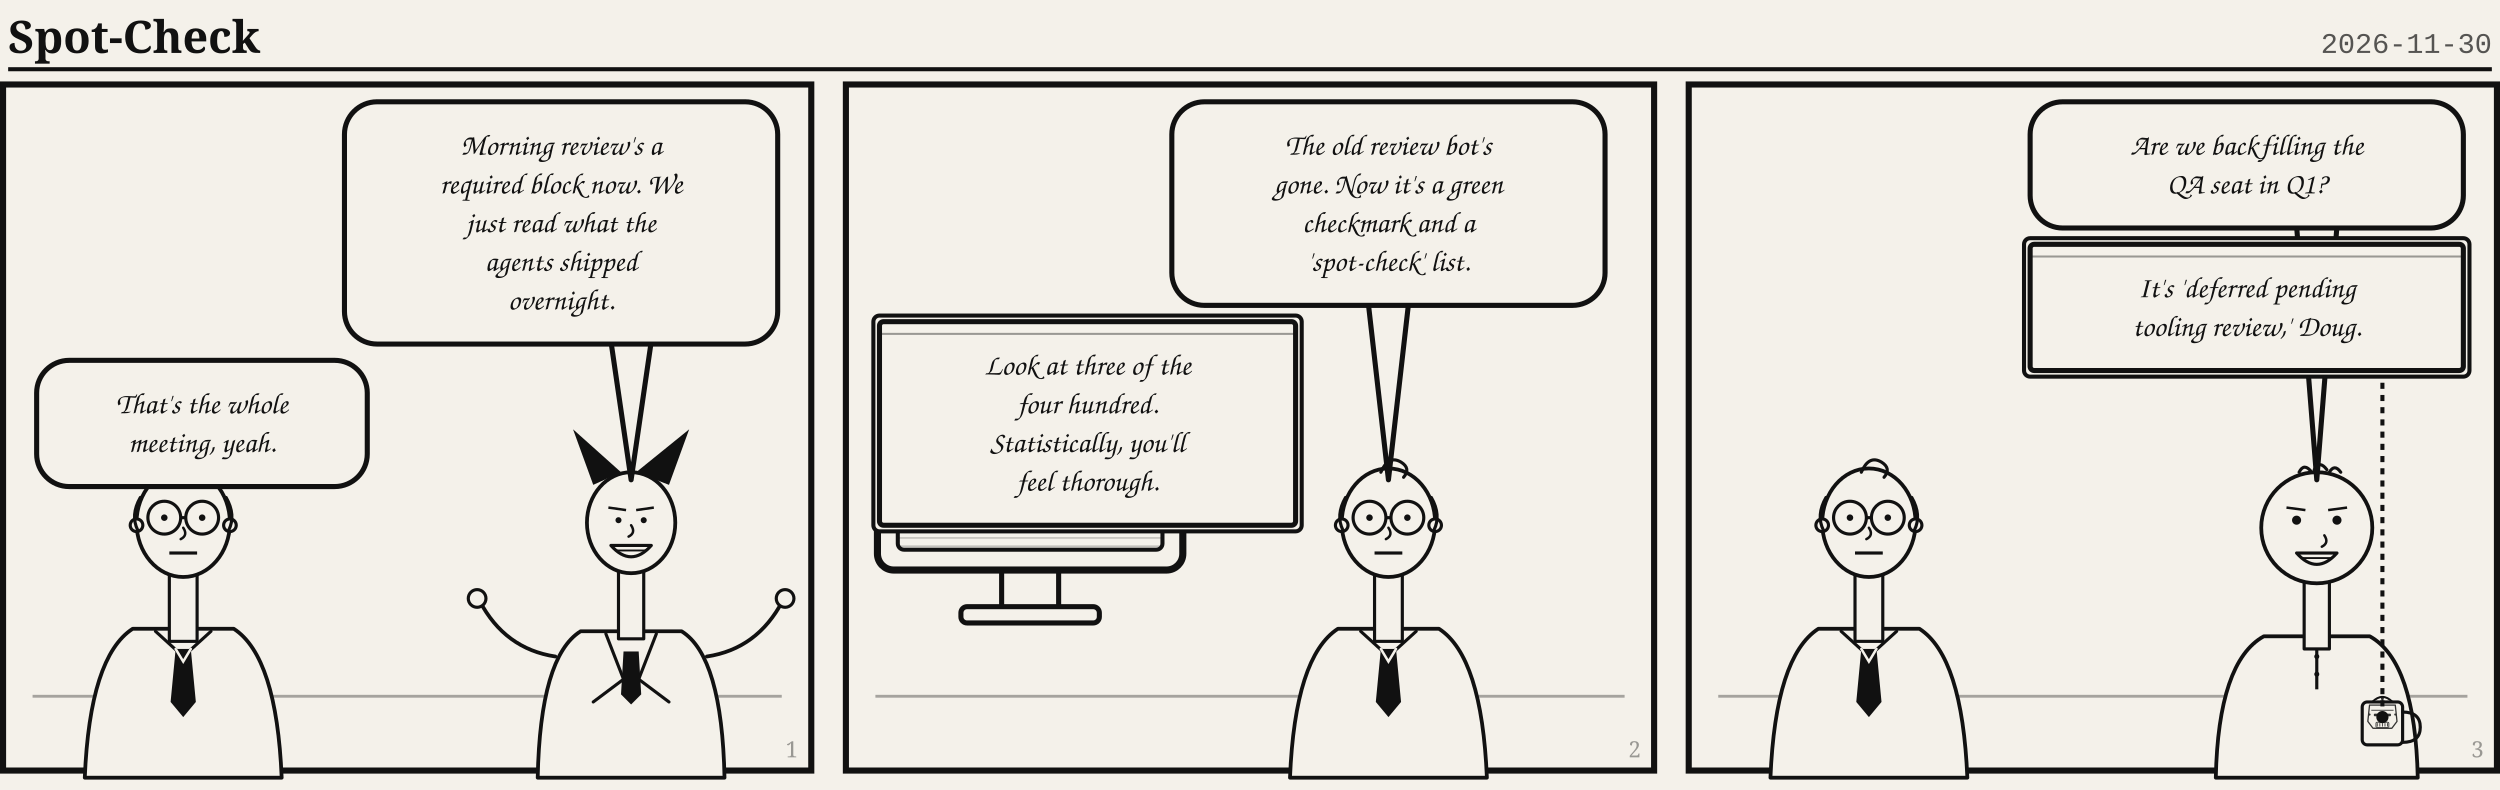
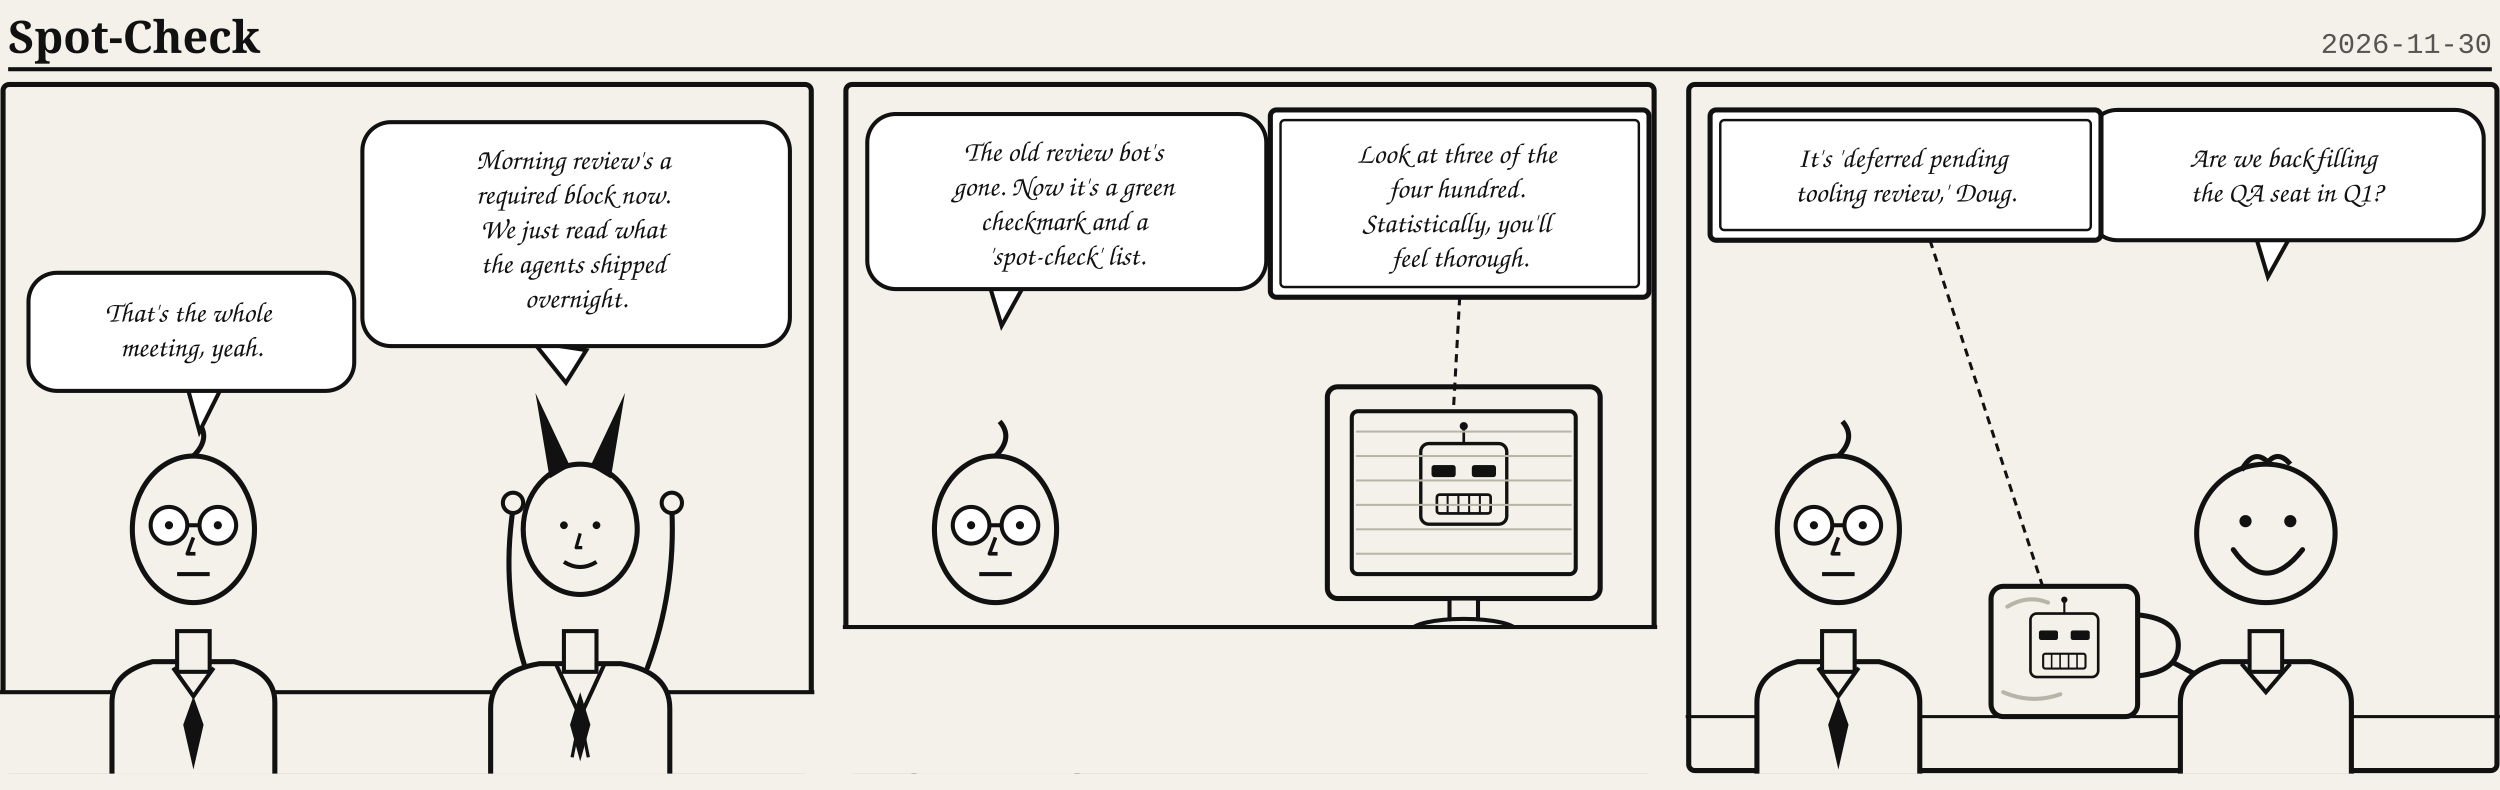
<svg xmlns="http://www.w3.org/2000/svg" viewBox="0 0 1228 388" width="1228" height="388" font-family="Georgia,serif">
  <rect width="1228" height="388" fill="#f4f1ea" />
  <text x="4" y="26" font-family="Georgia,serif" font-weight="bold" font-size="22" fill="#111">Spot-Check</text>
  <text x="1224" y="26" text-anchor="end" font-family="'Courier New',monospace" font-size="14" fill="#111" opacity="0.7">2026-11-30</text>
  <line x1="4" y1="34" x2="1224" y2="34" stroke="#111" stroke-width="2" />
  <g transform="translate(0,40)">
    <defs>
-       <pattern id="halftone" width="6" height="6" patternUnits="userSpaceOnUse">
-         <rect width="6" height="6" fill="#f4f1ea" />
-         <circle cx="3" cy="3" r="1.1" fill="#111" />
-       </pattern>
-       <pattern id="scan" width="4" height="4" patternUnits="userSpaceOnUse">
-         <rect width="4" height="4" fill="none" />
-         <line x1="0" y1="0" x2="4" y2="0" stroke="#111" stroke-width="0.6" opacity="0.5" />
-       </pattern>
-       <pattern id="hatch" width="7" height="7" patternUnits="userSpaceOnUse" patternTransform="rotate(45)">
-         <line x1="0" y1="0" x2="0" y2="7" stroke="#111" stroke-width="1" />
-       </pattern>
+       <symbol id="dailbert" viewBox="0 0 120 200">
+         <path d="M20 200 L20 165 Q20 150 40 145 L80 145 Q100 150 100 165 L100 200" fill="#f4f1ea" stroke="#111" stroke-width="2.5" stroke-linejoin="round" />
+         <path d="M50 148 L60 162 L70 148" fill="none" stroke="#111" stroke-width="2" />
+         <path d="M60 162 L55 176 L60 198 L65 176 Z" fill="#111" />
+         <rect x="52" y="130" width="16" height="20" fill="#f4f1ea" stroke="#111" stroke-width="2" />
+         <ellipse cx="60" cy="80" rx="30" ry="36" fill="#f4f1ea" stroke="#111" stroke-width="2.5" />
+         <path d="M60 44 q9 -9 2 -17" fill="none" stroke="#111" stroke-width="2.5" />
+         <circle cx="48" cy="78" r="9" fill="#fff" stroke="#111" stroke-width="2" />
+         <circle cx="72" cy="78" r="9" fill="#fff" stroke="#111" stroke-width="2" />
+         <line x1="57" y1="78" x2="63" y2="78" stroke="#111" stroke-width="2" />
+         <circle cx="48" cy="78" r="2" fill="#111" />
+         <circle cx="72" cy="78" r="2" fill="#111" />
+         <path d="M60 84 l-3 8 l4 0" fill="none" stroke="#111" stroke-width="1.8" stroke-linejoin="round" />
+         <line x1="52" y1="102" x2="68" y2="102" stroke="#111" stroke-width="2" />
+       </symbol>
+       <symbol id="doug" viewBox="0 0 120 200">
+         <path d="M18 200 L18 165 Q18 150 38 145 L82 145 Q102 150 102 165 L102 200" fill="#f4f1ea" stroke="#111" stroke-width="2.5" stroke-linejoin="round" />
+         <rect x="52" y="130" width="16" height="20" fill="#f4f1ea" stroke="#111" stroke-width="2" />
+         <path d="M48 146 L60 160 L72 146" fill="none" stroke="#111" stroke-width="2" />
+         <circle cx="60" cy="82" r="34" fill="#f4f1ea" stroke="#111" stroke-width="2.5" />
+         <path d="M48 51 q6 -11 13 -4 q5 -6 11 1" fill="none" stroke="#111" stroke-width="2.5" />
+         <circle cx="50" cy="76" r="3" fill="#111" />
+         <circle cx="72" cy="76" r="3" fill="#111" />
+         <path d="M44 90 Q60 113 78 90" fill="none" stroke="#111" stroke-width="2.5" stroke-linecap="round" />
+       </symbol>
+       <symbol id="boss" viewBox="0 0 120 200">
+         <path d="M16 200 L16 168 Q16 150 40 146 L80 146 Q104 150 104 168 L104 200" fill="#f4f1ea" stroke="#111" stroke-width="2.5" stroke-linejoin="round" />
+         <path d="M48 146 L60 172 L72 146" fill="none" stroke="#111" stroke-width="2" />
+         <path d="M60 172 L56 192 M60 172 L64 192" fill="none" stroke="#111" stroke-width="1.6" />
+         <path d="M60 160 L55 176 L60 194 L65 176 Z" fill="#111" />
+         <rect x="52" y="130" width="16" height="20" fill="#f4f1ea" stroke="#111" stroke-width="2" />
+         <ellipse cx="60" cy="80" rx="28" ry="32" fill="#f4f1ea" stroke="#111" stroke-width="2.5" />
+         <path d="M45 55 L38 13 L55 49 Z" fill="#111" />
+         <path d="M75 55 L82 13 L65 49 Z" fill="#111" />
+         <circle cx="52" cy="78" r="1.9" fill="#111" />
+         <circle cx="68" cy="78" r="1.9" fill="#111" />
+         <path d="M60 82 l-2 7 l3 0" fill="none" stroke="#111" stroke-width="1.6" stroke-linejoin="round" />
+         <path d="M52 96 Q60 101 68 96" fill="none" stroke="#111" stroke-width="2" />
+       </symbol>
+       <symbol id="clanker" viewBox="0 0 100 100">
+         <line x1="50" y1="18" x2="50" y2="6" stroke="#111" stroke-width="2" />
+         <circle cx="50" cy="5" r="3" fill="#111" />
+         <rect x="18" y="18" width="64" height="60" rx="6" fill="#f4f1ea" stroke="#111" stroke-width="2.5" />
+         <rect x="26" y="34" width="18" height="9" rx="2" fill="#111" />
+         <rect x="56" y="34" width="18" height="9" rx="2" fill="#111" />
+         <rect x="30" y="56" width="40" height="14" rx="2" fill="none" stroke="#111" stroke-width="2" />
+         <line x1="38" y1="56" x2="38" y2="70" stroke="#111" stroke-width="1.5" />
+         <line x1="46" y1="56" x2="46" y2="70" stroke="#111" stroke-width="1.5" />
+         <line x1="54" y1="56" x2="54" y2="70" stroke="#111" stroke-width="1.5" />
+         <line x1="62" y1="56" x2="62" y2="70" stroke="#111" stroke-width="1.5" />
+       </symbol>
    </defs>
-     <rect x="1.5" y="1.5" width="397" height="337" fill="#f4f1ea" stroke="#111" stroke-width="3" />
-     <line x1="16" y1="302" x2="384" y2="302" stroke="#111" stroke-width="1.4" opacity="0.35" />
-     <g transform="translate(90,342) scale(0.62) translate(-90,-342)">
-       <g data-who="dailbert">
-         <path d="M 12 342 Q 16 246 50 224 L 130 224 Q 164 246 168 342 Z" fill="#f4f1ea" stroke="#111" stroke-width="3" stroke-linecap="round" stroke-linejoin="round" />
-         <path d="M 68 226 L 90 246 L 112 226" fill="none" stroke="#111" stroke-width="2.5" stroke-linecap="round" stroke-linejoin="round" />
-         <path d="M 84 240 L 96 240 L 100 282 L 90 294 L 80 282 Z" fill="#111" stroke="none" />
-         <path d="M 84 240 L 90 250 L 96 240" fill="none" stroke="#f4f1ea" stroke-width="2" stroke-linecap="round" />
-         <rect x="79" y="168" width="22" height="66" fill="#f4f1ea" stroke="#111" stroke-width="2.5" stroke-linecap="round" stroke-linejoin="round" />
-         <ellipse cx="90" cy="140" rx="37" ry="43" fill="#f4f1ea" stroke="#111" stroke-width="3" stroke-linecap="round" stroke-linejoin="round" />
-         <circle cx="53" cy="142" r="5" fill="#f4f1ea" stroke="#111" stroke-width="2.5" stroke-linecap="round" stroke-linejoin="round" />
-         <circle cx="127" cy="142" r="5" fill="#f4f1ea" stroke="#111" stroke-width="2.5" stroke-linecap="round" stroke-linejoin="round" />
-         <path d="M 56 120 Q 48 134 54 146" fill="none" stroke="#111" stroke-width="2.5" stroke-linecap="round" stroke-linejoin="round" />
-         <path d="M 124 120 Q 132 134 126 146" fill="none" stroke="#111" stroke-width="2.5" stroke-linecap="round" stroke-linejoin="round" />
-         <path d="M 84 100 q 6 -14 16 -8 q 8 5 2 12" fill="none" stroke="#111" stroke-width="2.5" stroke-linecap="round" stroke-linejoin="round" />
-         <circle cx="75" cy="136" r="13" fill="#f4f1ea" stroke="#111" stroke-width="2.5" stroke-linecap="round" stroke-linejoin="round" />
-         <circle cx="105" cy="136" r="13" fill="#f4f1ea" stroke="#111" stroke-width="2.5" stroke-linecap="round" stroke-linejoin="round" />
-         <line x1="88" y1="136" x2="92" y2="136" stroke="#111" stroke-width="2.5" />
-         <circle cx="75" cy="136" r="2.6" fill="#111" />
-         <circle cx="105" cy="136" r="2.6" fill="#111" />
-         <path d="M 90 144 q 4 6 -2 9" fill="none" stroke="#111" stroke-width="2" stroke-linecap="round" stroke-linejoin="round" />
-         <line x1="79" y1="164" x2="101" y2="164" stroke="#111" stroke-width="2.5" />
-       </g>
+     <g transform="translate(0,0)">
+       <rect x="1.5" y="1.5" width="397" height="337" rx="3" fill="#f4f1ea" stroke="#111" stroke-width="2.5" />
+       <path d="M0 300 L400 300 L400 340 L0 340 Z" fill="#f4f1ea" />
+       <line x1="0" y1="300" x2="400" y2="300" stroke="#111" stroke-width="2" />
+       <use href="#dailbert" x="35" y="140" width="120" height="200" />
+       <path d="M258 288 Q246 250 252 210" fill="none" stroke="#111" stroke-width="2.5" stroke-linecap="round" />
+       <path d="M318 288 Q332 250 330 210" fill="none" stroke="#111" stroke-width="2.5" stroke-linecap="round" />
+       <circle cx="252" cy="207" r="5" fill="#f4f1ea" stroke="#111" stroke-width="2" />
+       <circle cx="330" cy="207" r="5" fill="#f4f1ea" stroke="#111" stroke-width="2" />
+       <use href="#boss" x="225" y="140" width="120" height="200" />
+       <path d="M262 128 L278 148 L288 132 Z" fill="#fff" stroke="#111" stroke-width="2" />
+       <rect x="178" y="20" width="210" height="110" rx="14" fill="#fff" stroke="#111" stroke-width="2" />
+       <text x="283" y="43" font-family="'Comic Sans MS','Segoe Print',cursive" font-size="14" fill="#111" text-anchor="middle">
+         <tspan x="283" dy="0">Morning review's a</tspan>
+         <tspan x="283" dy="17">required block now.</tspan>
+         <tspan x="283" dy="17">We just read what</tspan>
+         <tspan x="283" dy="17">the agents shipped</tspan>
+         <tspan x="283" dy="17">overnight.</tspan>
+       </text>
+       <path d="M92 150 L98 172 L108 152 Z" fill="#fff" stroke="#111" stroke-width="2" />
+       <rect x="14" y="94" width="160" height="58" rx="14" fill="#fff" stroke="#111" stroke-width="2" />
+       <text x="94" y="118" font-family="'Comic Sans MS','Segoe Print',cursive" font-size="14" fill="#111" text-anchor="middle">
+         <tspan x="94" dy="0">That's the whole</tspan>
+         <tspan x="94" dy="17">meeting, yeah.</tspan>
+       </text>
    </g>
-     <g transform="translate(310,342) scale(0.62) translate(-310,-342)">
-       <g data-who="boss">
-         <path d="M 236 342 Q 238 246 270 226 L 350 226 Q 382 246 384 342 Z" fill="#f4f1ea" stroke="#111" stroke-width="3" stroke-linecap="round" stroke-linejoin="round" />
-         <path d="M 290 228 L 304 264 L 280 282" fill="none" stroke="#111" stroke-width="2.5" stroke-linecap="round" stroke-linejoin="round" />
-         <path d="M 330 228 L 316 264 L 340 282" fill="none" stroke="#111" stroke-width="2.5" stroke-linecap="round" stroke-linejoin="round" />
-         <path d="M 304 242 L 316 242 L 318 276 L 310 284 L 302 276 Z" fill="#111" stroke="none" />
-         <path d="M 250 246 q -40 -6 -60 -44" fill="none" stroke="#111" stroke-width="3" stroke-linecap="round" stroke-linejoin="round" />
-         <path d="M 370 246 q 40 -6 60 -44" fill="none" stroke="#111" stroke-width="3" stroke-linecap="round" stroke-linejoin="round" />
-         <circle cx="188" cy="200" r="7" fill="#f4f1ea" stroke="#111" stroke-width="2.5" stroke-linecap="round" stroke-linejoin="round" />
-         <circle cx="432" cy="200" r="7" fill="#f4f1ea" stroke="#111" stroke-width="2.5" stroke-linecap="round" stroke-linejoin="round" />
-         <rect x="300" y="170" width="20" height="62" fill="#f4f1ea" stroke="#111" stroke-width="2.5" stroke-linecap="round" stroke-linejoin="round" />
-         <ellipse cx="310" cy="140" rx="35" ry="40" fill="#f4f1ea" stroke="#111" stroke-width="3" stroke-linecap="round" stroke-linejoin="round" />
-         <path d="M 280 110 L 264 66 L 302 100 Z" fill="#111" stroke="none" />
-         <path d="M 314 100 L 356 66 L 340 110 Z" fill="#111" stroke="none" />
-         <circle cx="300" cy="138" r="2.4" fill="#111" />
-         <circle cx="320" cy="138" r="2.4" fill="#111" />
-         <line x1="292" y1="128" x2="306" y2="130" stroke="#111" stroke-width="2" />
-         <line x1="314" y1="130" x2="328" y2="128" stroke="#111" stroke-width="2" />
-         <path d="M 310 142 q 4 6 -2 9" fill="none" stroke="#111" stroke-width="2" stroke-linecap="round" stroke-linejoin="round" />
-         <path d="M 294 158 Q 310 176 326 158 Z" fill="#f4f1ea" stroke="#111" stroke-width="2.5" stroke-linecap="round" stroke-linejoin="round" />
-         <line x1="298" y1="162" x2="322" y2="162" stroke="#111" stroke-width="1.5" />
-       </g>
+     <g transform="translate(414,0)">
+       <rect x="1.5" y="1.5" width="397" height="337" rx="3" fill="#f4f1ea" stroke="#111" stroke-width="2.5" />
+       <use href="#dailbert" x="15" y="140" width="120" height="200" />
+       <rect x="238" y="150" width="134" height="104" rx="5" fill="#f4f1ea" stroke="#111" stroke-width="2.5" />
+       <rect x="250" y="162" width="110" height="80" rx="3" fill="#f4f1ea" stroke="#111" stroke-width="2" />
+       <use href="#clanker" x="272" y="166" width="66" height="66" />
+       <line x1="252" y1="172" x2="358" y2="172" stroke="#b9b4a8" stroke-width="1" />
+       <line x1="252" y1="184" x2="358" y2="184" stroke="#b9b4a8" stroke-width="1" />
+       <line x1="252" y1="196" x2="358" y2="196" stroke="#b9b4a8" stroke-width="1" />
+       <line x1="252" y1="208" x2="358" y2="208" stroke="#b9b4a8" stroke-width="1" />
+       <line x1="252" y1="220" x2="358" y2="220" stroke="#b9b4a8" stroke-width="1" />
+       <line x1="252" y1="232" x2="358" y2="232" stroke="#b9b4a8" stroke-width="1" />
+       <rect x="298" y="254" width="14" height="12" fill="#f4f1ea" stroke="#111" stroke-width="2" />
+       <ellipse cx="305" cy="270" rx="26" ry="6" fill="#f4f1ea" stroke="#111" stroke-width="2" />
+       <path d="M0 268 L400 268 L400 340 L0 340 Z" fill="#f4f1ea" />
+       <line x1="0" y1="268" x2="400" y2="268" stroke="#111" stroke-width="2" />
+       <path d="M72 100 L78 120 L88 102 Z" fill="#fff" stroke="#111" stroke-width="2" />
+       <rect x="12" y="16" width="196" height="86" rx="14" fill="#fff" stroke="#111" stroke-width="2" />
+       <text x="110" y="39" font-family="'Comic Sans MS','Segoe Print',cursive" font-size="14" fill="#111" text-anchor="middle">
+         <tspan x="110" dy="0">The old review bot's</tspan>
+         <tspan x="110" dy="17">gone. Now it's a green</tspan>
+         <tspan x="110" dy="17">checkmark and a</tspan>
+         <tspan x="110" dy="17">'spot-check' list.</tspan>
+       </text>
+       <line x1="303" y1="106" x2="300" y2="160" stroke="#111" stroke-width="1.5" stroke-dasharray="4 3" />
+       <rect x="210" y="14" width="186" height="92" rx="3" fill="#fff" stroke="#111" stroke-width="2.5" />
+       <rect x="215" y="19" width="176" height="82" rx="2" fill="none" stroke="#111" stroke-width="1.2" />
+       <text x="303" y="40" font-family="'Comic Sans MS','Segoe Print',cursive" font-size="14" fill="#111" text-anchor="middle">
+         <tspan x="303" dy="0">Look at three of the</tspan>
+         <tspan x="303" dy="17">four hundred.</tspan>
+         <tspan x="303" dy="17">Statistically, you'll</tspan>
+         <tspan x="303" dy="17">feel thorough.</tspan>
+       </text>
    </g>
-     <g data-balloon="speech">
-       <path d="M 300 127 L 310 195.68 L 320 127 Z" fill="#f4f1ea" stroke="#111" stroke-width="2.5" stroke-linecap="round" stroke-linejoin="round" />
-       <rect x="169.2" y="10" width="212.8" height="119" rx="16" fill="#f4f1ea" stroke="#111" stroke-width="2.5" stroke-linecap="round" stroke-linejoin="round" />
-       <text x="275.6" y="36" text-anchor="middle" font-family="'Comic Sans MS','Segoe Print',cursive" font-size="14.5" fill="#111">Morning review's a</text>
-       <text x="275.6" y="55" text-anchor="middle" font-family="'Comic Sans MS','Segoe Print',cursive" font-size="14.5" fill="#111">required block now. We</text>
-       <text x="275.6" y="74" text-anchor="middle" font-family="'Comic Sans MS','Segoe Print',cursive" font-size="14.5" fill="#111">just read what the</text>
-       <text x="275.6" y="93" text-anchor="middle" font-family="'Comic Sans MS','Segoe Print',cursive" font-size="14.5" fill="#111">agents shipped</text>
-       <text x="275.6" y="112" text-anchor="middle" font-family="'Comic Sans MS','Segoe Print',cursive" font-size="14.5" fill="#111">overnight.</text>
+     <g transform="translate(828,0)">
+       <rect x="1.5" y="1.5" width="397" height="337" rx="3" fill="#f4f1ea" stroke="#111" stroke-width="2.5" />
+       <line x1="0" y1="312" x2="400" y2="312" stroke="#111" stroke-width="1.5" />
+       <use href="#dailbert" x="15" y="140" width="120" height="200" />
+       <path d="M252 292 Q228 280 208 266" fill="none" stroke="#111" stroke-width="2.5" stroke-linecap="round" />
+       <use href="#doug" x="225" y="140" width="120" height="200" />
+       <path d="M222 262 q20 2 20 15 q0 13 -20 15" fill="#f4f1ea" stroke="#111" stroke-width="2.5" />
+       <rect x="150" y="248" width="72" height="64" rx="6" fill="#f4f1ea" stroke="#111" stroke-width="2.5" />
+       <use href="#clanker" x="160" y="252" width="52" height="52" />
+       <path d="M158 258 q10 -6 20 -2" fill="none" stroke="#b9b4a8" stroke-width="2" stroke-linecap="round" />
+       <path d="M156 300 q14 6 28 1" fill="none" stroke="#b9b4a8" stroke-width="2" stroke-linecap="round" />
+       <path d="M280 76 L286 96 L296 78 Z" fill="#fff" stroke="#111" stroke-width="2" />
+       <rect x="198" y="14" width="194" height="64" rx="14" fill="#fff" stroke="#111" stroke-width="2" />
+       <text x="295" y="42" font-family="'Comic Sans MS','Segoe Print',cursive" font-size="14" fill="#111" text-anchor="middle">
+         <tspan x="295" dy="0">Are we backfilling</tspan>
+         <tspan x="295" dy="17">the QA seat in Q1?</tspan>
+       </text>
+       <line x1="120" y1="78" x2="176" y2="250" stroke="#111" stroke-width="1.5" stroke-dasharray="4 3" />
+       <rect x="12" y="14" width="192" height="64" rx="3" fill="#fff" stroke="#111" stroke-width="2.5" />
+       <rect x="17" y="19" width="182" height="54" rx="2" fill="none" stroke="#111" stroke-width="1.2" />
+       <text x="108" y="42" font-family="'Comic Sans MS','Segoe Print',cursive" font-size="14" fill="#111" text-anchor="middle">
+         <tspan x="108" dy="0">It's 'deferred pending</tspan>
+         <tspan x="108" dy="17">tooling review,' Doug.</tspan>
+       </text>
    </g>
-     <g data-balloon="speech">
-       <path d="M 80 197 L 90 195.68 L 100 197 Z" fill="#f4f1ea" stroke="#111" stroke-width="2.5" stroke-linecap="round" stroke-linejoin="round" />
-       <rect x="18" y="137" width="162.4" height="62" rx="16" fill="#f4f1ea" stroke="#111" stroke-width="2.5" stroke-linecap="round" stroke-linejoin="round" />
-       <text x="99.2" y="163" text-anchor="middle" font-family="'Comic Sans MS','Segoe Print',cursive" font-size="14.5" fill="#111">That's the whole</text>
-       <text x="99.2" y="182" text-anchor="middle" font-family="'Comic Sans MS','Segoe Print',cursive" font-size="14.5" fill="#111">meeting, yeah.</text>
-     </g>
-     <text x="392" y="332" text-anchor="end" font-family="Georgia,serif" font-size="11" fill="#111" opacity="0.4">1</text>
-   </g>
-   <g transform="translate(414,40)">
-     <defs>
-       <pattern id="halftone" width="6" height="6" patternUnits="userSpaceOnUse">
-         <rect width="6" height="6" fill="#f4f1ea" />
-         <circle cx="3" cy="3" r="1.1" fill="#111" />
-       </pattern>
-       <pattern id="scan" width="4" height="4" patternUnits="userSpaceOnUse">
-         <rect width="4" height="4" fill="none" />
-         <line x1="0" y1="0" x2="4" y2="0" stroke="#111" stroke-width="0.6" opacity="0.5" />
-       </pattern>
-       <pattern id="hatch" width="7" height="7" patternUnits="userSpaceOnUse" patternTransform="rotate(45)">
-         <line x1="0" y1="0" x2="0" y2="7" stroke="#111" stroke-width="1" />
-       </pattern>
-     </defs>
-     <rect x="1.5" y="1.5" width="397" height="337" fill="#f4f1ea" stroke="#111" stroke-width="3" />
-     <line x1="16" y1="302" x2="384" y2="302" stroke="#111" stroke-width="1.4" opacity="0.35" />
-     <g transform="translate(268,342) scale(0.62) translate(-268,-342)">
-       <g data-who="dailbert">
-         <path d="M 190 342 Q 194 246 228 224 L 308 224 Q 342 246 346 342 Z" fill="#f4f1ea" stroke="#111" stroke-width="3" stroke-linecap="round" stroke-linejoin="round" />
-         <path d="M 246 226 L 268 246 L 290 226" fill="none" stroke="#111" stroke-width="2.5" stroke-linecap="round" stroke-linejoin="round" />
-         <path d="M 262 240 L 274 240 L 278 282 L 268 294 L 258 282 Z" fill="#111" stroke="none" />
-         <path d="M 262 240 L 268 250 L 274 240" fill="none" stroke="#f4f1ea" stroke-width="2" stroke-linecap="round" />
-         <rect x="257" y="168" width="22" height="66" fill="#f4f1ea" stroke="#111" stroke-width="2.5" stroke-linecap="round" stroke-linejoin="round" />
-         <ellipse cx="268" cy="140" rx="37" ry="43" fill="#f4f1ea" stroke="#111" stroke-width="3" stroke-linecap="round" stroke-linejoin="round" />
-         <circle cx="231" cy="142" r="5" fill="#f4f1ea" stroke="#111" stroke-width="2.5" stroke-linecap="round" stroke-linejoin="round" />
-         <circle cx="305" cy="142" r="5" fill="#f4f1ea" stroke="#111" stroke-width="2.5" stroke-linecap="round" stroke-linejoin="round" />
-         <path d="M 234 120 Q 226 134 232 146" fill="none" stroke="#111" stroke-width="2.5" stroke-linecap="round" stroke-linejoin="round" />
-         <path d="M 302 120 Q 310 134 304 146" fill="none" stroke="#111" stroke-width="2.5" stroke-linecap="round" stroke-linejoin="round" />
-         <path d="M 262 100 q 6 -14 16 -8 q 8 5 2 12" fill="none" stroke="#111" stroke-width="2.5" stroke-linecap="round" stroke-linejoin="round" />
-         <circle cx="253" cy="136" r="13" fill="#f4f1ea" stroke="#111" stroke-width="2.5" stroke-linecap="round" stroke-linejoin="round" />
-         <circle cx="283" cy="136" r="13" fill="#f4f1ea" stroke="#111" stroke-width="2.5" stroke-linecap="round" stroke-linejoin="round" />
-         <line x1="266" y1="136" x2="270" y2="136" stroke="#111" stroke-width="2.5" />
-         <circle cx="253" cy="136" r="2.6" fill="#111" />
-         <circle cx="283" cy="136" r="2.6" fill="#111" />
-         <path d="M 268 144 q 4 6 -2 9" fill="none" stroke="#111" stroke-width="2" stroke-linecap="round" stroke-linejoin="round" />
-         <line x1="257" y1="164" x2="279" y2="164" stroke="#111" stroke-width="2.5" />
-       </g>
-     </g>
-     <g data-surface="monitor">
-       <rect x="78" y="240" width="28" height="20" fill="#f4f1ea" stroke="#111" stroke-width="2.5" stroke-linecap="round" stroke-linejoin="round" />
-       <rect x="58" y="258" width="68" height="8" rx="3" fill="#f4f1ea" stroke="#111" stroke-width="2.5" stroke-linecap="round" stroke-linejoin="round" />
-       <rect x="17" y="132" width="150" height="108" rx="8" fill="#f4f1ea" stroke="#111" stroke-width="3.5" stroke-linecap="round" stroke-linejoin="round" />
-       <rect x="27" y="142" width="130" height="88" rx="3" fill="#f4f1ea" stroke="#111" stroke-width="2" />
-       <rect x="27" y="142" width="130" height="88" rx="3" fill="url(#scan)" />
-       <g>
-         <line x1="92" y1="154.4" x2="92" y2="145.2" stroke="#111" stroke-width="2.3" />
-         <circle cx="92" cy="142.44" r="3.22" fill="#111" />
-         <path d="M 64.4,156.24 L 119.6,156.24 L 123.28,191.2 L 112.24,205.92 L 71.76,205.92 L 60.72,191.2 Z" fill="#f4f1ea" stroke="#111" stroke-width="2.76" stroke-linecap="round" stroke-linejoin="round" />
-         <circle cx="64.4" cy="176.48" r="2.3" fill="#111" />
-         <circle cx="119.6" cy="176.48" r="2.3" fill="#111" />
-         <line x1="68.08" y1="167.28" x2="115.92" y2="167.28" stroke="#111" stroke-width="1.84" />
-         <rect x="73.6" y="175.56" width="16.56" height="3.68" rx="1.84" fill="#111" />
-         <rect x="93.84" y="175.56" width="16.56" height="3.68" rx="1.84" fill="#111" />
-         <rect x="78.2" y="193.04" width="27.6" height="11.04" rx="1.84" fill="none" stroke="#111" stroke-width="1.84" stroke-linecap="round" stroke-linejoin="round" />
-         <line x1="80.96" y1="194.88" x2="80.96" y2="202.24" stroke="#111" stroke-width="1.84" />
-         <line x1="86.48" y1="194.88" x2="86.48" y2="202.24" stroke="#111" stroke-width="1.84" />
-         <line x1="92" y1="194.88" x2="92" y2="202.24" stroke="#111" stroke-width="1.84" />
-         <line x1="97.52" y1="194.88" x2="97.52" y2="202.24" stroke="#111" stroke-width="1.84" />
-         <line x1="103.04" y1="194.88" x2="103.04" y2="202.24" stroke="#111" stroke-width="1.84" />
-       </g>
-     </g>
-     <g data-balloon="speech">
-       <path d="M 258 108 L 268 195.68 L 278 108 Z" fill="#f4f1ea" stroke="#111" stroke-width="2.5" stroke-linecap="round" stroke-linejoin="round" />
-       <rect x="161.6" y="10" width="212.8" height="100" rx="16" fill="#f4f1ea" stroke="#111" stroke-width="2.5" stroke-linecap="round" stroke-linejoin="round" />
-       <text x="268" y="36" text-anchor="middle" font-family="'Comic Sans MS','Segoe Print',cursive" font-size="14.5" fill="#111">The old review bot's</text>
-       <text x="268" y="55" text-anchor="middle" font-family="'Comic Sans MS','Segoe Print',cursive" font-size="14.5" fill="#111">gone. Now it's a green</text>
-       <text x="268" y="74" text-anchor="middle" font-family="'Comic Sans MS','Segoe Print',cursive" font-size="14.5" fill="#111">checkmark and a</text>
-       <text x="268" y="93" text-anchor="middle" font-family="'Comic Sans MS','Segoe Print',cursive" font-size="14.5" fill="#111">'spot-check' list.</text>
-     </g>
-     <g data-balloon="screen">
-       <line x1="92" y1="218" x2="92" y2="150" stroke="#111" stroke-width="2" stroke-dasharray="3 3" />
-       <circle cx="92" cy="150" r="3" fill="#111" />
-       <rect x="15" y="115" width="210.4" height="106" rx="3" fill="#f4f1ea" stroke="#111" stroke-width="2" stroke-linecap="round" stroke-linejoin="round" />
-       <rect x="18" y="118" width="204.4" height="100" rx="2" fill="#f4f1ea" stroke="#111" stroke-width="2.5" stroke-linecap="round" stroke-linejoin="round" />
-       <line x1="18" y1="124" x2="222.4" y2="124" stroke="#111" stroke-width="1" opacity="0.4" />
-       <text x="120.2" y="144" text-anchor="middle" font-family="'Comic Sans MS','Segoe Print',cursive" font-size="14.5" fill="#111">Look at three of the</text>
-       <text x="120.2" y="163" text-anchor="middle" font-family="'Comic Sans MS','Segoe Print',cursive" font-size="14.5" fill="#111">four hundred.</text>
-       <text x="120.2" y="182" text-anchor="middle" font-family="'Comic Sans MS','Segoe Print',cursive" font-size="14.5" fill="#111">Statistically, you'll</text>
-       <text x="120.2" y="201" text-anchor="middle" font-family="'Comic Sans MS','Segoe Print',cursive" font-size="14.5" fill="#111">feel thorough.</text>
-     </g>
-     <text x="392" y="332" text-anchor="end" font-family="Georgia,serif" font-size="11" fill="#111" opacity="0.4">2</text>
-   </g>
-   <g transform="translate(828,40)">
-     <defs>
-       <pattern id="halftone" width="6" height="6" patternUnits="userSpaceOnUse">
-         <rect width="6" height="6" fill="#f4f1ea" />
-         <circle cx="3" cy="3" r="1.1" fill="#111" />
-       </pattern>
-       <pattern id="scan" width="4" height="4" patternUnits="userSpaceOnUse">
-         <rect width="4" height="4" fill="none" />
-         <line x1="0" y1="0" x2="4" y2="0" stroke="#111" stroke-width="0.6" opacity="0.5" />
-       </pattern>
-       <pattern id="hatch" width="7" height="7" patternUnits="userSpaceOnUse" patternTransform="rotate(45)">
-         <line x1="0" y1="0" x2="0" y2="7" stroke="#111" stroke-width="1" />
-       </pattern>
-     </defs>
-     <rect x="1.5" y="1.5" width="397" height="337" fill="#f4f1ea" stroke="#111" stroke-width="3" />
-     <line x1="16" y1="302" x2="384" y2="302" stroke="#111" stroke-width="1.4" opacity="0.35" />
-     <g transform="translate(90,342) scale(0.62) translate(-90,-342)">
-       <g data-who="dailbert">
-         <path d="M 12 342 Q 16 246 50 224 L 130 224 Q 164 246 168 342 Z" fill="#f4f1ea" stroke="#111" stroke-width="3" stroke-linecap="round" stroke-linejoin="round" />
-         <path d="M 68 226 L 90 246 L 112 226" fill="none" stroke="#111" stroke-width="2.5" stroke-linecap="round" stroke-linejoin="round" />
-         <path d="M 84 240 L 96 240 L 100 282 L 90 294 L 80 282 Z" fill="#111" stroke="none" />
-         <path d="M 84 240 L 90 250 L 96 240" fill="none" stroke="#f4f1ea" stroke-width="2" stroke-linecap="round" />
-         <rect x="79" y="168" width="22" height="66" fill="#f4f1ea" stroke="#111" stroke-width="2.5" stroke-linecap="round" stroke-linejoin="round" />
-         <ellipse cx="90" cy="140" rx="37" ry="43" fill="#f4f1ea" stroke="#111" stroke-width="3" stroke-linecap="round" stroke-linejoin="round" />
-         <circle cx="53" cy="142" r="5" fill="#f4f1ea" stroke="#111" stroke-width="2.5" stroke-linecap="round" stroke-linejoin="round" />
-         <circle cx="127" cy="142" r="5" fill="#f4f1ea" stroke="#111" stroke-width="2.5" stroke-linecap="round" stroke-linejoin="round" />
-         <path d="M 56 120 Q 48 134 54 146" fill="none" stroke="#111" stroke-width="2.5" stroke-linecap="round" stroke-linejoin="round" />
-         <path d="M 124 120 Q 132 134 126 146" fill="none" stroke="#111" stroke-width="2.5" stroke-linecap="round" stroke-linejoin="round" />
-         <path d="M 84 100 q 6 -14 16 -8 q 8 5 2 12" fill="none" stroke="#111" stroke-width="2.5" stroke-linecap="round" stroke-linejoin="round" />
-         <circle cx="75" cy="136" r="13" fill="#f4f1ea" stroke="#111" stroke-width="2.5" stroke-linecap="round" stroke-linejoin="round" />
-         <circle cx="105" cy="136" r="13" fill="#f4f1ea" stroke="#111" stroke-width="2.5" stroke-linecap="round" stroke-linejoin="round" />
-         <line x1="88" y1="136" x2="92" y2="136" stroke="#111" stroke-width="2.5" />
-         <circle cx="75" cy="136" r="2.6" fill="#111" />
-         <circle cx="105" cy="136" r="2.6" fill="#111" />
-         <path d="M 90 144 q 4 6 -2 9" fill="none" stroke="#111" stroke-width="2" stroke-linecap="round" stroke-linejoin="round" />
-         <line x1="79" y1="164" x2="101" y2="164" stroke="#111" stroke-width="2.5" />
-       </g>
-     </g>
-     <g transform="translate(310,342) scale(0.62) translate(-310,-342)">
-       <g data-who="doug">
-         <path d="M 230 342 Q 232 250 268 230 L 352 230 Q 388 250 390 342 Z" fill="#f4f1ea" stroke="#111" stroke-width="3" stroke-linecap="round" stroke-linejoin="round" />
-         <line x1="310" y1="234" x2="310" y2="272" stroke="#111" stroke-width="2.5" />
-         <circle cx="310" cy="246" r="2" fill="#111" />
-         <circle cx="310" cy="260" r="2" fill="#111" />
-         <g transform="translate(362,302)">
-           <rect x="-16" y="-20" width="32" height="34" rx="4" fill="#f4f1ea" stroke="#111" stroke-width="2.5" stroke-linecap="round" stroke-linejoin="round" />
-           <path d="M 16 -12 q 14 0 14 12 q 0 12 -14 12" fill="none" stroke="#111" stroke-width="2.5" stroke-linecap="round" stroke-linejoin="round" />
-           <path d="M -8 -20 q 8 -8 16 0" fill="none" stroke="#111" stroke-width="1.6" stroke-linecap="round" stroke-linejoin="round" />
-         </g>
-         <rect x="300" y="178" width="20" height="62" fill="#f4f1ea" stroke="#111" stroke-width="2.5" stroke-linecap="round" stroke-linejoin="round" />
-         <circle cx="310" cy="144" r="44" fill="#f4f1ea" stroke="#111" stroke-width="3" stroke-linecap="round" stroke-linejoin="round" />
-         <path d="M 296 100 q 4 -8 10 0" fill="none" stroke="#111" stroke-width="2.5" stroke-linecap="round" stroke-linejoin="round" />
-         <path d="M 308 98 q 4 -8 10 0" fill="none" stroke="#111" stroke-width="2.5" stroke-linecap="round" stroke-linejoin="round" />
-         <path d="M 320 100 q 4 -7 9 0" fill="none" stroke="#111" stroke-width="2.5" stroke-linecap="round" stroke-linejoin="round" />
-         <circle cx="294" cy="138" r="3.6" fill="#111" />
-         <circle cx="326" cy="138" r="3.6" fill="#111" />
-         <line x1="286" y1="128" x2="301" y2="130" stroke="#111" stroke-width="2" />
-         <line x1="319" y1="130" x2="334" y2="128" stroke="#111" stroke-width="2" />
-         <path d="M 316 150 q 4 6 -2 9" fill="none" stroke="#111" stroke-width="2" stroke-linecap="round" stroke-linejoin="round" />
-         <path d="M 294 164 Q 310 182 326 164 Z" fill="#f4f1ea" stroke="#111" stroke-width="2.5" stroke-linecap="round" stroke-linejoin="round" />
-         <line x1="298" y1="168" x2="322" y2="168" stroke="#111" stroke-width="1.5" />
-       </g>
-     </g>
-     <g transform="translate(310,342) scale(0.62) translate(-310,-342)">
-       <g data-surface="mug">
-         <g opacity="0.85">
-           <g>
-             <line x1="362" y1="283.8" x2="362" y2="280.4" stroke="#111" stroke-width="0.85" />
-             <circle cx="362" cy="279.38" r="1.19" fill="#111" />
-             <path d="M 351.8,284.48 L 372.2,284.48 L 373.56,297.4 L 369.48,302.84 L 354.52,302.84 L 350.44,297.4 Z" fill="#f4f1ea" stroke="#111" stroke-width="1.02" stroke-linecap="round" stroke-linejoin="round" />
-             <circle cx="351.8" cy="291.96" r="0.85" fill="#111" />
-             <circle cx="372.2" cy="291.96" r="0.85" fill="#111" />
-             <line x1="353.16" y1="288.56" x2="370.84" y2="288.56" stroke="#111" stroke-width="0.68" />
-             <rect x="355.2" y="291.28" width="4.76" height="2.04" rx="0.68" fill="#111" />
-             <rect x="364.04" y="291.28" width="4.76" height="2.04" rx="0.68" fill="#111" />
-             <rect x="356.9" y="298.08" width="10.2" height="4.08" rx="0.68" fill="none" stroke="#111" stroke-width="0.68" stroke-linecap="round" stroke-linejoin="round" />
-             <line x1="357.92" y1="298.76" x2="357.92" y2="301.48" stroke="#111" stroke-width="0.68" />
-             <line x1="359.96" y1="298.76" x2="359.96" y2="301.48" stroke="#111" stroke-width="0.68" />
-             <line x1="362" y1="298.76" x2="362" y2="301.48" stroke="#111" stroke-width="0.68" />
-             <line x1="364.04" y1="298.76" x2="364.04" y2="301.48" stroke="#111" stroke-width="0.68" />
-             <line x1="366.08" y1="298.76" x2="366.08" y2="301.48" stroke="#111" stroke-width="0.68" />
-           </g>
-         </g>
-       </g>
-     </g>
-     <g data-balloon="speech">
-       <path d="M 300 70 L 310 195.68 L 320 70 Z" fill="#f4f1ea" stroke="#111" stroke-width="2.5" stroke-linecap="round" stroke-linejoin="round" />
-       <rect x="169.2" y="10" width="212.8" height="62" rx="16" fill="#f4f1ea" stroke="#111" stroke-width="2.5" stroke-linecap="round" stroke-linejoin="round" />
-       <text x="275.6" y="36" text-anchor="middle" font-family="'Comic Sans MS','Segoe Print',cursive" font-size="14.5" fill="#111">Are we backfilling the</text>
-       <text x="275.6" y="55" text-anchor="middle" font-family="'Comic Sans MS','Segoe Print',cursive" font-size="14.5" fill="#111">QA seat in Q1?</text>
-     </g>
-     <g data-balloon="screen">
-       <line x1="342.24" y1="142" x2="342.24" y2="312.24" stroke="#111" stroke-width="2" stroke-dasharray="3 3" />
-       <circle cx="342.24" cy="312.24" r="3" fill="#111" />
-       <rect x="166.2" y="77" width="218.8" height="68" rx="3" fill="#f4f1ea" stroke="#111" stroke-width="2" stroke-linecap="round" stroke-linejoin="round" />
-       <rect x="169.2" y="80" width="212.8" height="62" rx="2" fill="#f4f1ea" stroke="#111" stroke-width="2.5" stroke-linecap="round" stroke-linejoin="round" />
-       <line x1="169.2" y1="86" x2="382" y2="86" stroke="#111" stroke-width="1" opacity="0.4" />
-       <text x="275.6" y="106" text-anchor="middle" font-family="'Comic Sans MS','Segoe Print',cursive" font-size="14.5" fill="#111">It's 'deferred pending</text>
-       <text x="275.6" y="125" text-anchor="middle" font-family="'Comic Sans MS','Segoe Print',cursive" font-size="14.5" fill="#111">tooling review,' Doug.</text>
-     </g>
-     <text x="392" y="332" text-anchor="end" font-family="Georgia,serif" font-size="11" fill="#111" opacity="0.4">3</text>
  </g>
</svg>
